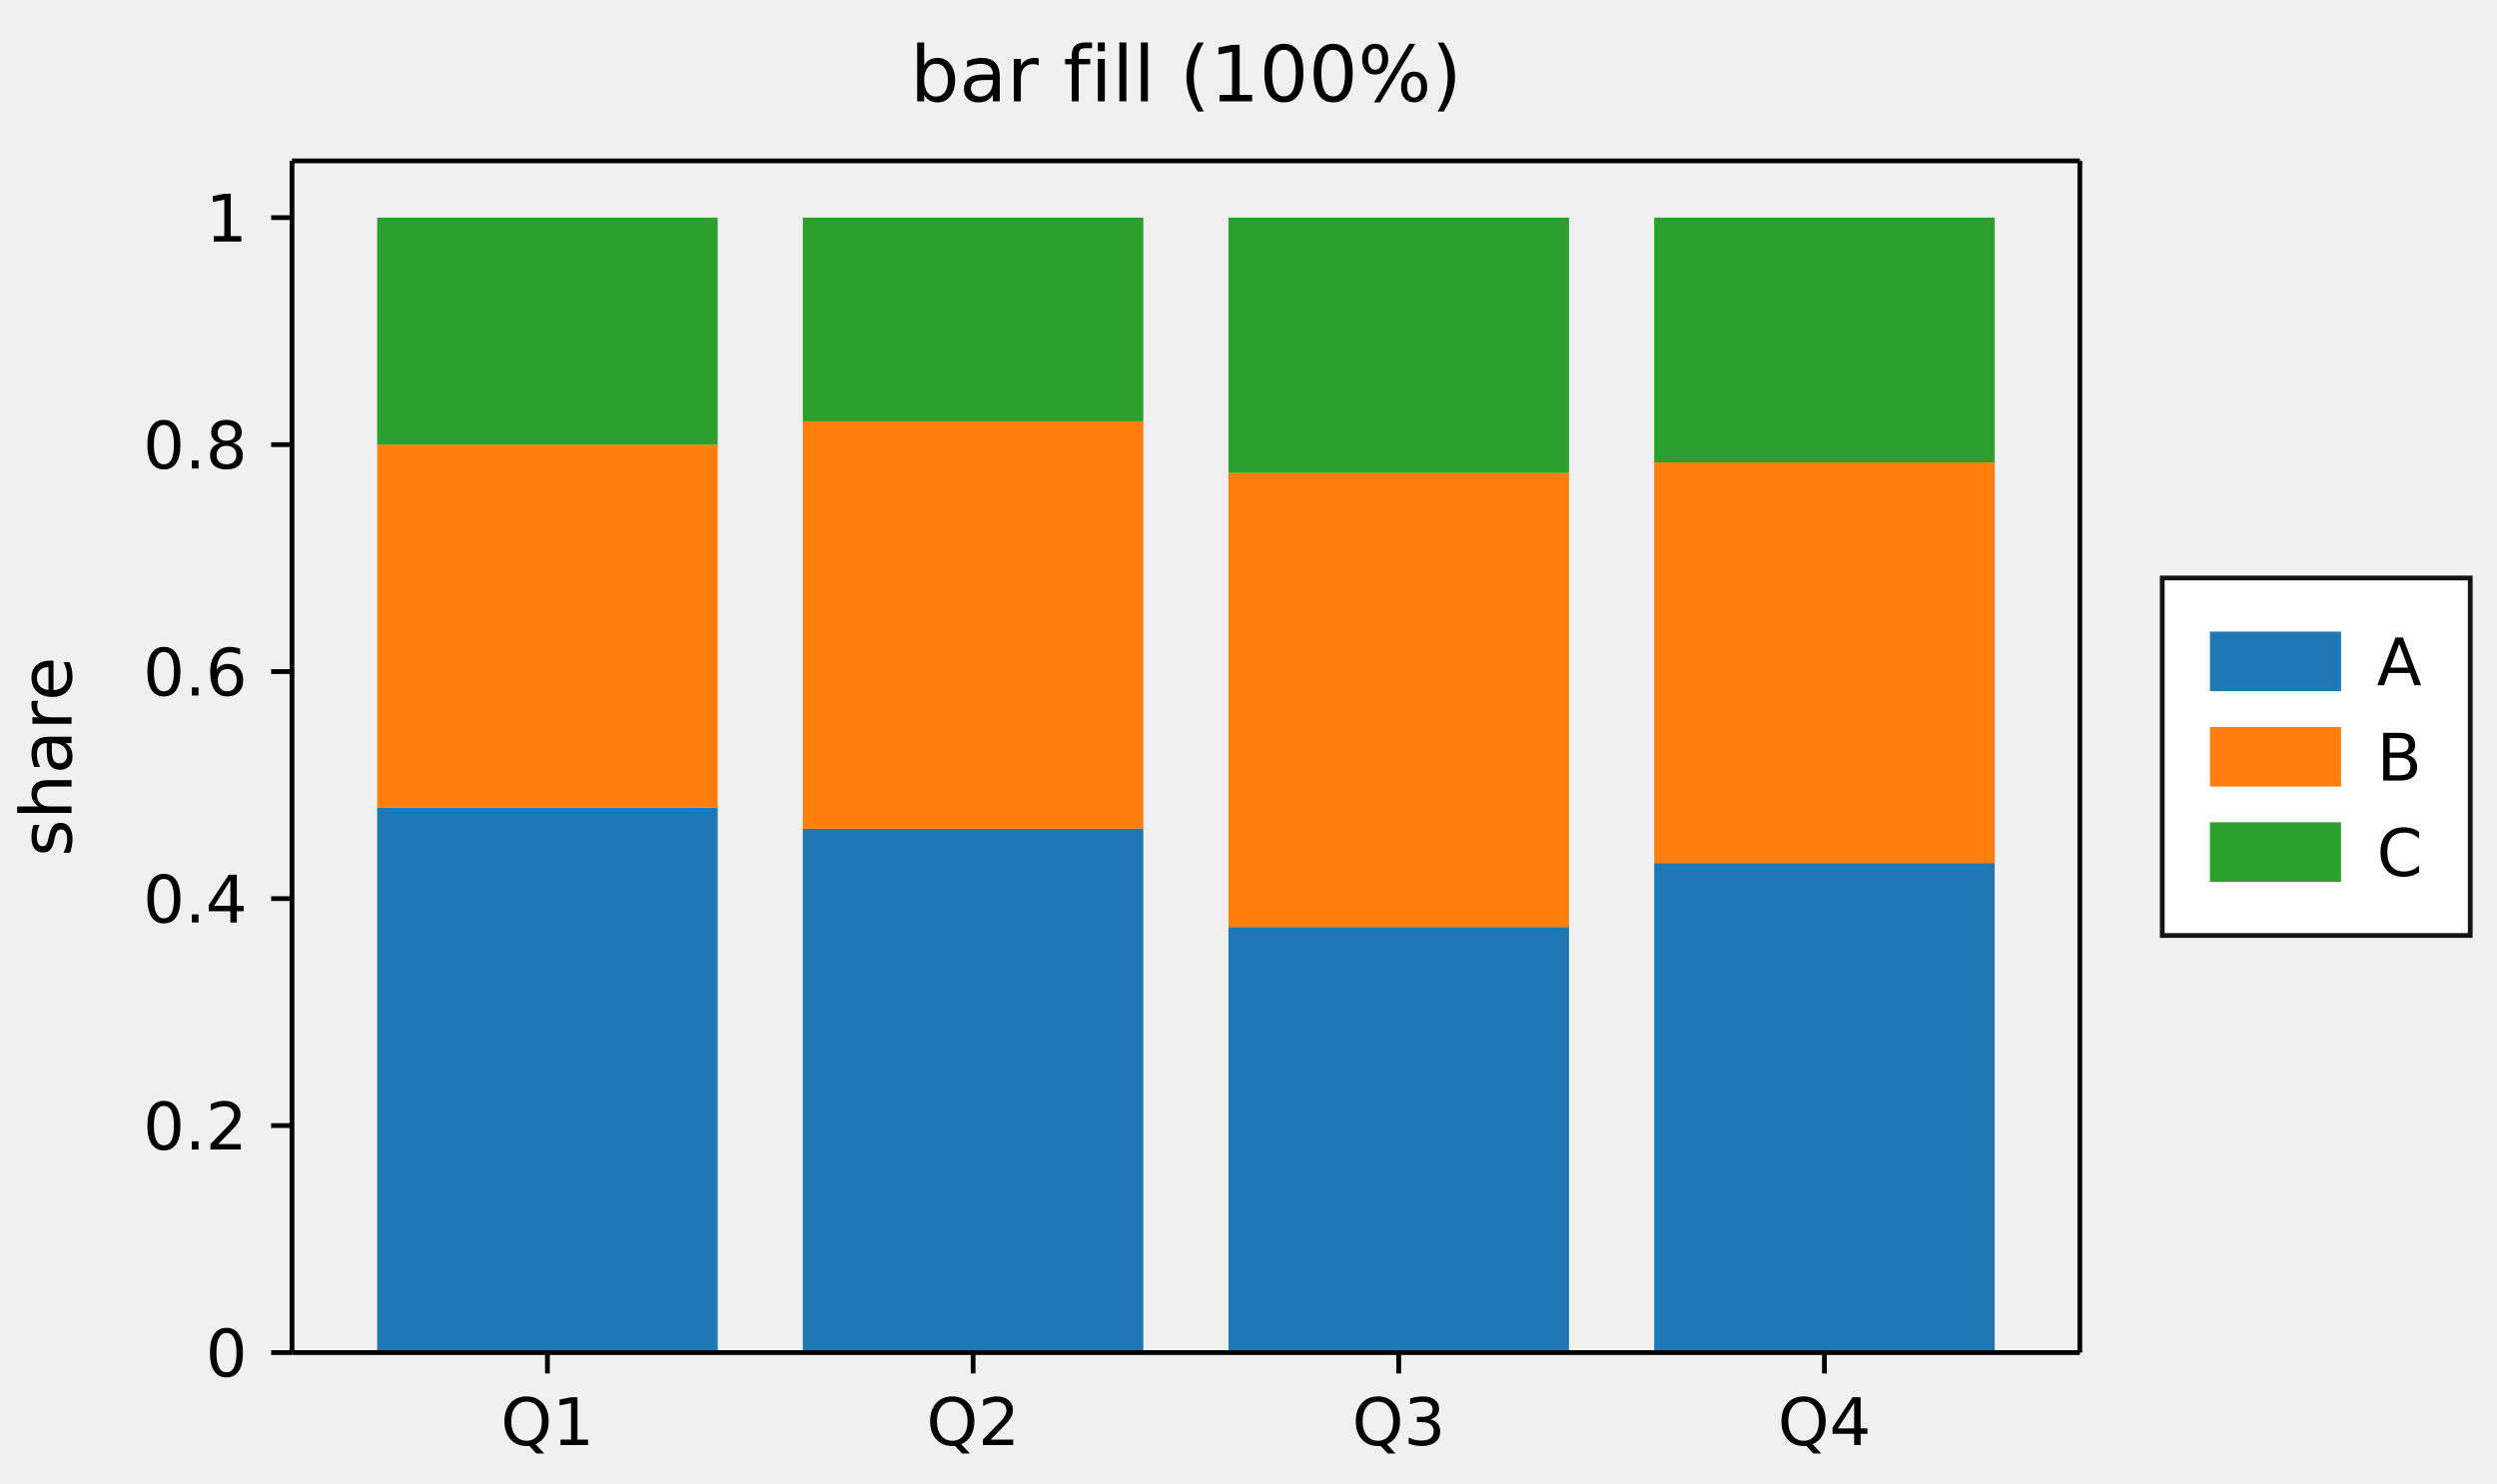
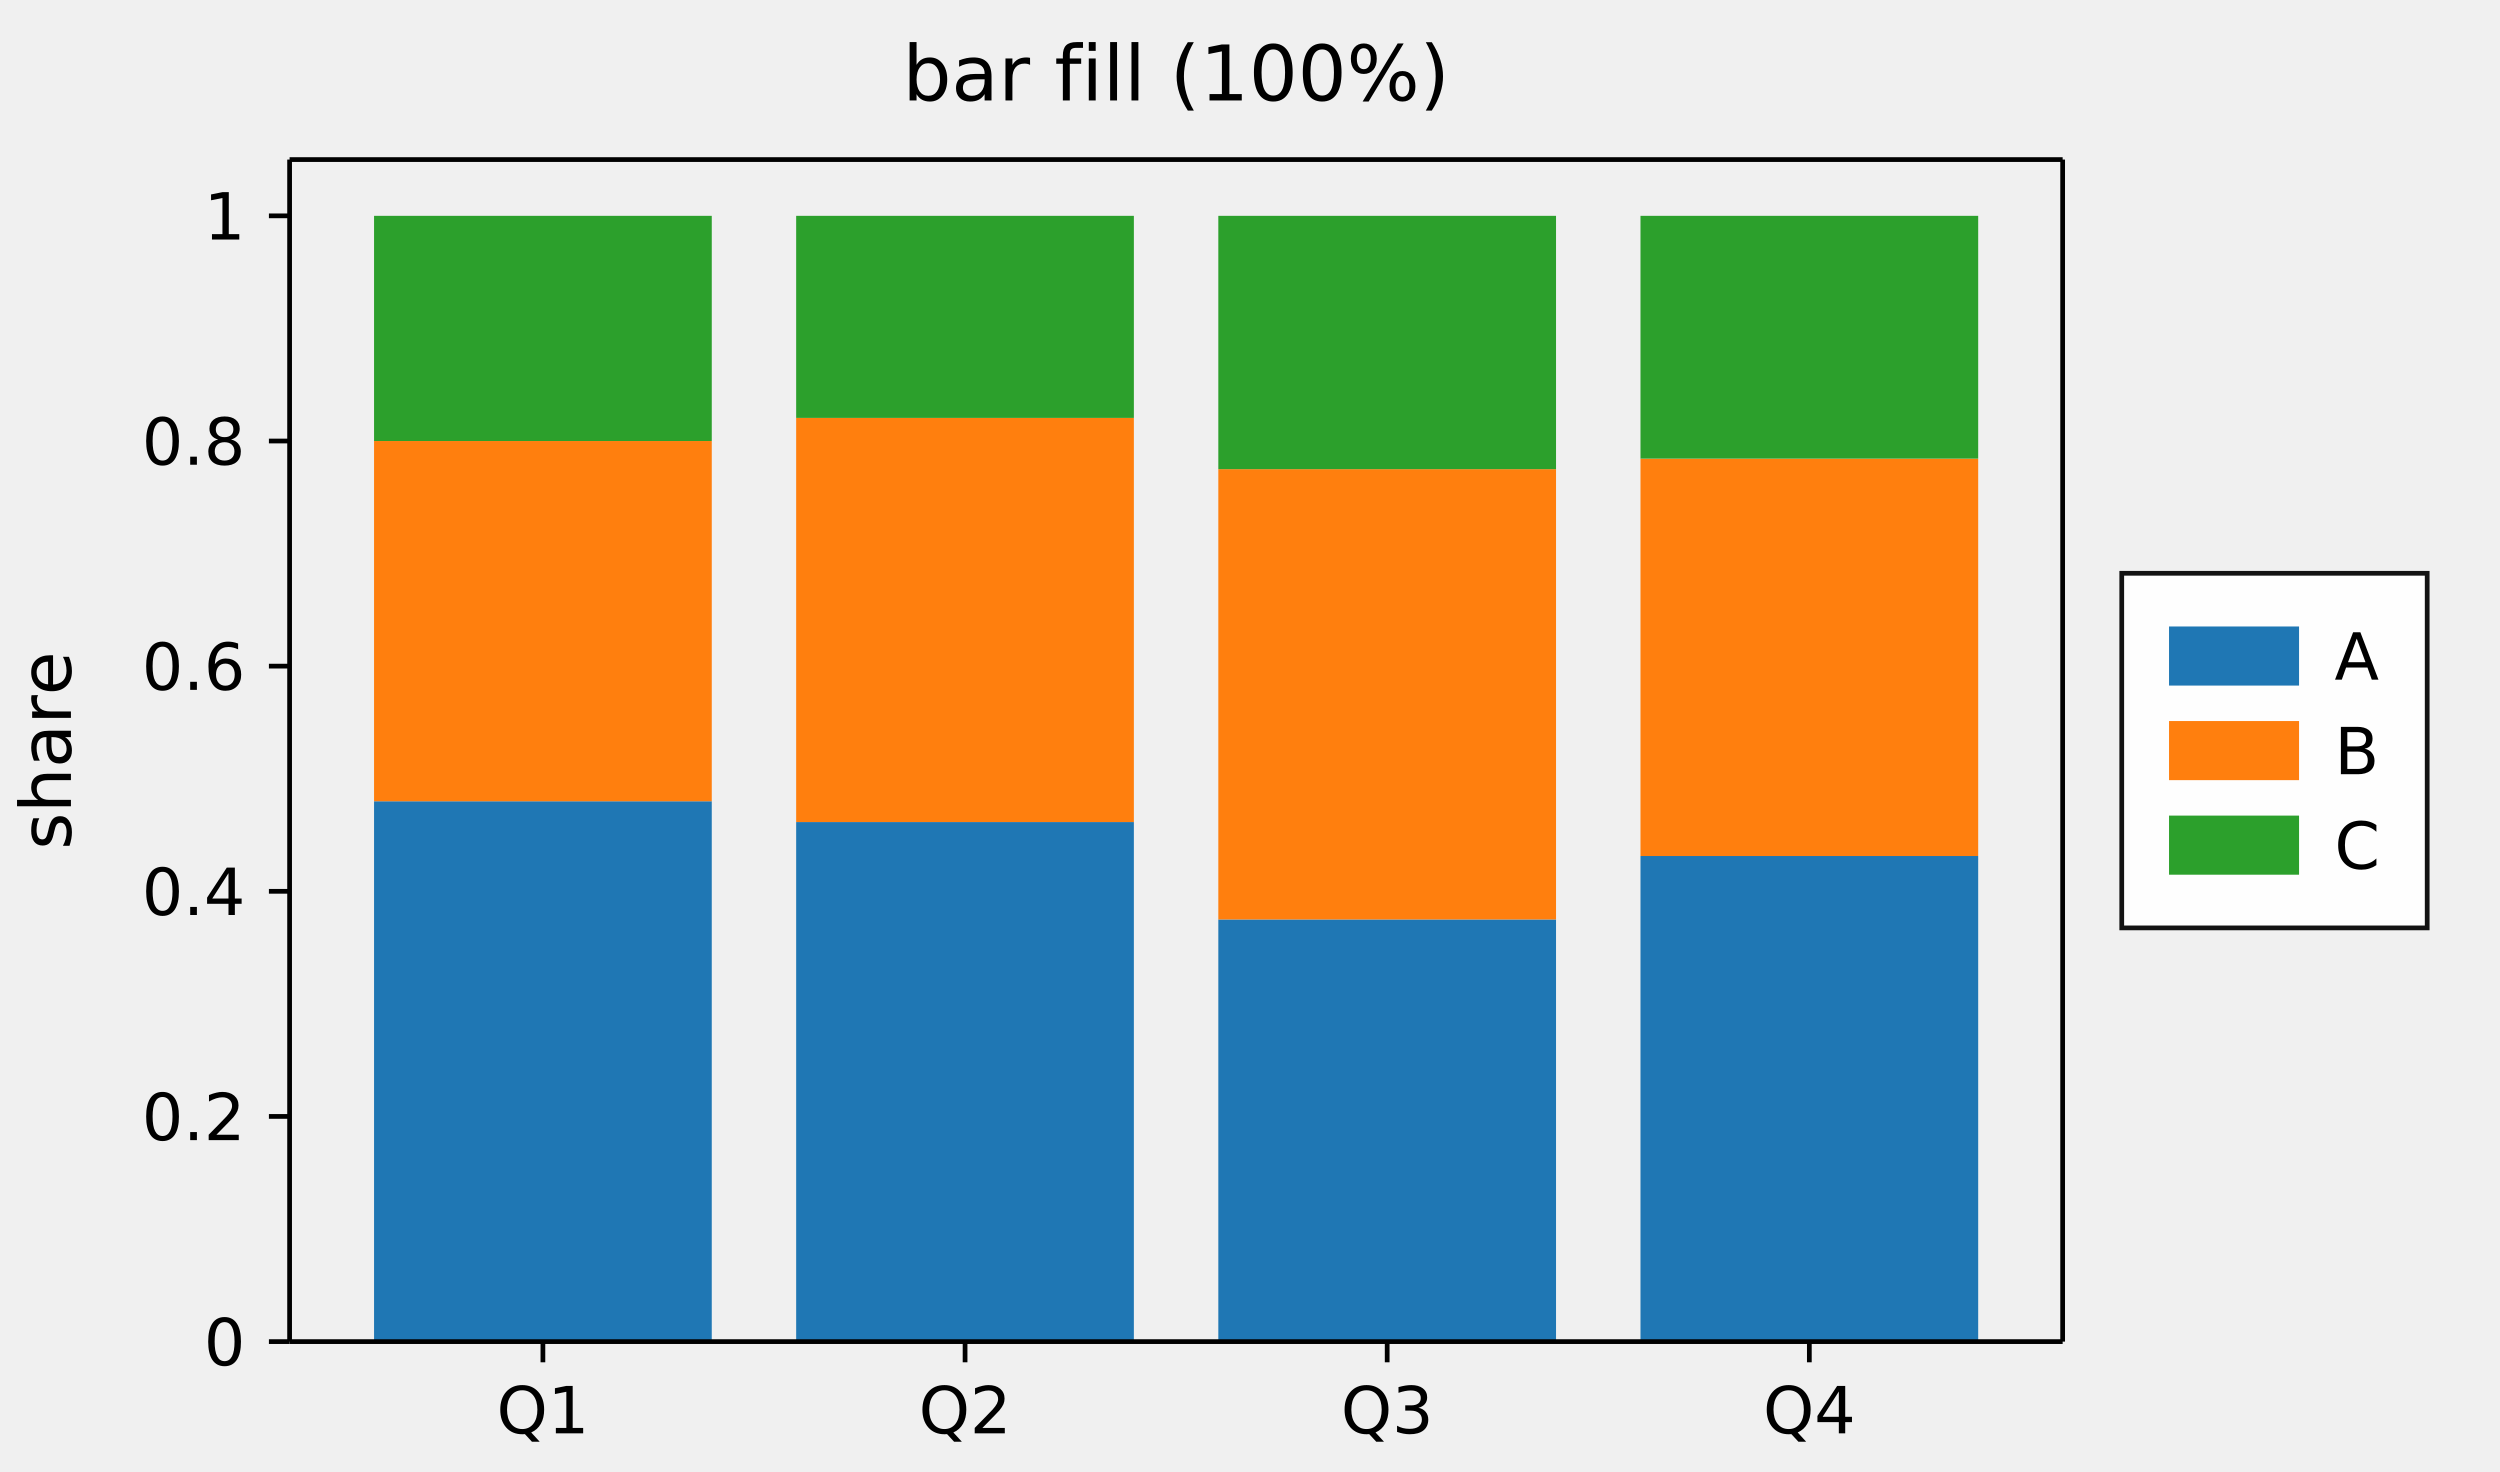
- <svg xmlns="http://www.w3.org/2000/svg" width="419" height="249" viewBox="0 0 419 249" font-family="DejaVu Sans, Bitstream Vera Sans, Verdana, Arial, sans-serif" font-size="11" style="background:#fff" data-plotlet-version="0.4.3" data-plotlet-schema="2" data-plotlet-kind="figure">
-   <g transform="translate(49,27)" data-plotlet-kind="panel" data-plotlet-title="bar fill (100%)" data-plotlet-ylabel="share" data-plotlet-xscale="category" data-plotlet-yscale="linear" data-plotlet-ylim="0,1.05" data-plotlet-panel-bbox="0,0,419,249" data-plotlet-data-area="49,27,300,200">
+ <svg xmlns="http://www.w3.org/2000/svg" width="423" height="249" viewBox="0 0 423 249" font-family="DejaVu Sans, Bitstream Vera Sans, Verdana, Arial, sans-serif" font-size="11" style="background:#fff" data-plotlet-version="0.4.5" data-plotlet-schema="2" data-plotlet-kind="figure">
+   <g transform="translate(49,27)" data-plotlet-kind="panel" data-plotlet-title="bar fill (100%)" data-plotlet-ylabel="share" data-plotlet-xscale="category" data-plotlet-yscale="linear" data-plotlet-ylim="0,1.05" data-plotlet-panel-bbox="0,0,423,249" data-plotlet-data-area="49,27,300,200">
    <svg x="0" y="0" width="300" height="200" overflow="hidden">
      <g class="plotlet-artist" data-plotlet-type="bar" data-plotlet-index="0" data-plotlet-color="#1f77b4" data-plotlet-n="4" data-plotlet-y-min="5" data-plotlet-y-max="22">
        <rect x="14.29" y="108.57" width="57.14" height="91.43" fill="#1f77b4" />
        <rect x="85.71" y="112.09" width="57.14" height="87.91" fill="#1f77b4" />
        <rect x="157.14" y="128.57" width="57.14" height="71.43" fill="#1f77b4" />
        <rect x="228.57" y="117.83" width="57.14" height="82.17" fill="#1f77b4" />
        <rect x="14.29" y="47.62" width="57.14" height="60.95" fill="#ff7f0e" />
        <rect x="85.71" y="43.71" width="57.14" height="68.38" fill="#ff7f0e" />
        <rect x="157.14" y="52.38" width="57.14" height="76.19" fill="#ff7f0e" />
        <rect x="228.57" y="50.61" width="57.14" height="67.23" fill="#ff7f0e" />
        <rect x="14.29" y="9.52" width="57.14" height="38.10" fill="#2ca02c" />
        <rect x="85.71" y="9.52" width="57.14" height="34.19" fill="#2ca02c" />
        <rect x="157.14" y="9.52" width="57.14" height="42.86" fill="#2ca02c" />
        <rect x="228.57" y="9.52" width="57.14" height="41.08" fill="#2ca02c" />
      </g>
    </svg>
    <line x1="0" y1="0" x2="300" y2="0" stroke="#000000" stroke-width="0.8" />
    <line x1="0" y1="200" x2="300" y2="200" stroke="#000000" stroke-width="0.8" />
    <line x1="0" y1="0" x2="0" y2="200" stroke="#000000" stroke-width="0.8" />
    <line x1="300" y1="0" x2="300" y2="200" stroke="#000000" stroke-width="0.8" />
    <line x1="42.86" x2="42.86" y1="200" y2="203.5" stroke="#000000" stroke-width="0.8" />
    <path d="M39.363 208.236Q38.182 208.236 37.486 209.117Q36.79 209.998 36.79 211.518Q36.79 213.032 37.486 213.913Q38.182 214.794 39.363 214.794Q40.545 214.794 41.235 213.913Q41.925 213.032 41.925 211.518Q41.925 209.998 41.235 209.117Q40.545 208.236 39.363 208.236ZM40.883 215.374 42.312 216.937H41.001L39.814 215.653Q39.637 215.664 39.543 215.669Q39.449 215.675 39.363 215.675Q37.671 215.675 36.659 214.544Q35.646 213.414 35.646 211.518Q35.646 209.616 36.659 208.486Q37.671 207.355 39.363 207.355Q41.05 207.355 42.06 208.486Q43.069 209.616 43.069 211.518Q43.069 212.914 42.508 213.908Q41.947 214.901 40.883 215.374ZM45.051 214.606H46.824V208.488L44.895 208.875V207.887L46.813 207.5H47.898V214.606H49.67V215.519H45.051Z" fill="#000" />
    <line x1="114.29" x2="114.29" y1="200" y2="203.5" stroke="#000000" stroke-width="0.8" />
    <path d="M110.792 208.236Q109.61 208.236 108.915 209.117Q108.219 209.998 108.219 211.518Q108.219 213.032 108.915 213.913Q109.61 214.794 110.792 214.794Q111.973 214.794 112.664 213.913Q113.354 213.032 113.354 211.518Q113.354 209.998 112.664 209.117Q111.973 208.236 110.792 208.236ZM112.312 215.374 113.741 216.937H112.43L111.243 215.653Q111.066 215.664 110.972 215.669Q110.878 215.675 110.792 215.675Q109.1 215.675 108.087 214.544Q107.075 213.414 107.075 211.518Q107.075 209.616 108.087 208.486Q109.1 207.355 110.792 207.355Q112.478 207.355 113.488 208.486Q114.498 209.616 114.498 211.518Q114.498 212.914 113.937 213.908Q113.375 214.901 112.312 215.374ZM117.226 214.606H121.013V215.519H115.921V214.606Q116.539 213.967 117.605 212.89Q118.671 211.813 118.945 211.501Q119.466 210.916 119.673 210.51Q119.88 210.105 119.88 209.713Q119.88 209.074 119.431 208.671Q118.983 208.268 118.263 208.268Q117.753 208.268 117.186 208.445Q116.619 208.623 115.975 208.982V207.887Q116.63 207.624 117.2 207.489Q117.769 207.355 118.242 207.355Q119.488 207.355 120.229 207.978Q120.97 208.601 120.97 209.643Q120.97 210.137 120.785 210.58Q120.599 211.023 120.111 211.625Q119.976 211.781 119.257 212.525Q118.537 213.269 117.226 214.606Z" fill="#000" />
    <line x1="185.71" x2="185.71" y1="200" y2="203.5" stroke="#000000" stroke-width="0.8" />
    <path d="M182.22 208.236Q181.039 208.236 180.343 209.117Q179.648 209.998 179.648 211.518Q179.648 213.032 180.343 213.913Q181.039 214.794 182.22 214.794Q183.402 214.794 184.092 213.913Q184.782 213.032 184.782 211.518Q184.782 209.998 184.092 209.117Q183.402 208.236 182.22 208.236ZM183.74 215.374 185.169 216.937H183.859L182.672 215.653Q182.494 215.664 182.4 215.669Q182.306 215.675 182.22 215.675Q180.528 215.675 179.516 214.544Q178.504 213.414 178.504 211.518Q178.504 209.616 179.516 208.486Q180.528 207.355 182.22 207.355Q183.907 207.355 184.917 208.486Q185.926 209.616 185.926 211.518Q185.926 212.914 185.365 213.908Q184.804 214.901 183.74 215.374ZM191.007 211.195Q191.786 211.362 192.224 211.888Q192.662 212.415 192.662 213.188Q192.662 214.375 191.845 215.025Q191.029 215.675 189.525 215.675Q189.02 215.675 188.486 215.575Q187.951 215.476 187.382 215.277V214.23Q187.833 214.493 188.37 214.627Q188.907 214.762 189.493 214.762Q190.513 214.762 191.048 214.359Q191.582 213.956 191.582 213.188Q191.582 212.479 191.085 212.079Q190.589 211.679 189.702 211.679H188.768V210.787H189.745Q190.546 210.787 190.97 210.468Q191.394 210.148 191.394 209.546Q191.394 208.929 190.956 208.598Q190.519 208.268 189.702 208.268Q189.257 208.268 188.746 208.365Q188.236 208.461 187.624 208.666V207.699Q188.241 207.527 188.781 207.441Q189.321 207.355 189.799 207.355Q191.034 207.355 191.754 207.916Q192.474 208.478 192.474 209.434Q192.474 210.1 192.092 210.559Q191.711 211.018 191.007 211.195Z" fill="#000" />
    <line x1="257.14" x2="257.14" y1="200" y2="203.5" stroke="#000000" stroke-width="0.8" />
    <path d="M253.649 208.236Q252.467 208.236 251.772 209.117Q251.076 209.998 251.076 211.518Q251.076 213.032 251.772 213.913Q252.467 214.794 253.649 214.794Q254.831 214.794 255.521 213.913Q256.211 213.032 256.211 211.518Q256.211 209.998 255.521 209.117Q254.831 208.236 253.649 208.236ZM255.169 215.374 256.598 216.937H255.287L254.1 215.653Q253.923 215.664 253.829 215.669Q253.735 215.675 253.649 215.675Q251.957 215.675 250.945 214.544Q249.932 213.414 249.932 211.518Q249.932 209.616 250.945 208.486Q251.957 207.355 253.649 207.355Q255.335 207.355 256.345 208.486Q257.355 209.616 257.355 211.518Q257.355 212.914 256.794 213.908Q256.232 214.901 255.169 215.374ZM262.13 208.445 259.391 212.726H262.13ZM261.845 207.5H263.21V212.726H264.354V213.628H263.21V215.519H262.13V213.628H258.51V212.581Z" fill="#000" />
    <line x1="0" x2="-3.5" y1="200.00" y2="200.00" stroke="#000000" stroke-width="0.8" />
    <path d="M-11.002 196.705Q-11.84 196.705 -12.261 197.529Q-12.683 198.354 -12.683 200.008Q-12.683 201.657 -12.261 202.481Q-11.84 203.306 -11.002 203.306Q-10.159 203.306 -9.737 202.481Q-9.315 201.657 -9.315 200.008Q-9.315 198.354 -9.737 197.529Q-10.159 196.705 -11.002 196.705ZM-11.002 195.845Q-9.654 195.845 -8.942 196.912Q-8.23 197.978 -8.23 200.008Q-8.23 202.033 -8.942 203.099Q-9.654 204.165 -11.002 204.165Q-12.35 204.165 -13.062 203.099Q-13.773 202.033 -13.773 200.008Q-13.773 197.978 -13.062 196.912Q-12.35 195.845 -11.002 195.845Z" fill="#000" />
    <line x1="0" x2="-3.5" y1="161.90" y2="161.90" stroke="#000000" stroke-width="0.8" />
    <path d="M-21.497 158.61Q-22.335 158.61 -22.757 159.434Q-23.178 160.259 -23.178 161.913Q-23.178 163.562 -22.757 164.386Q-22.335 165.211 -21.497 165.211Q-20.654 165.211 -20.232 164.386Q-19.811 163.562 -19.811 161.913Q-19.811 160.259 -20.232 159.434Q-20.654 158.61 -21.497 158.61ZM-21.497 157.75Q-20.149 157.75 -19.437 158.816Q-18.726 159.883 -18.726 161.913Q-18.726 163.938 -19.437 165.004Q-20.149 166.07 -21.497 166.07Q-22.845 166.07 -23.557 165.004Q-24.269 163.938 -24.269 161.913Q-24.269 159.883 -23.557 158.816Q-22.845 157.75 -21.497 157.75ZM-16.819 164.55H-15.686V165.914H-16.819ZM-12.388 165.001H-8.601V165.914H-13.693V165.001Q-13.075 164.362 -12.009 163.285Q-10.943 162.208 -10.669 161.897Q-10.148 161.311 -9.941 160.906Q-9.734 160.5 -9.734 160.108Q-9.734 159.469 -10.183 159.066Q-10.631 158.663 -11.351 158.663Q-11.861 158.663 -12.428 158.841Q-12.995 159.018 -13.639 159.378V158.282Q-12.984 158.019 -12.415 157.884Q-11.845 157.75 -11.373 157.75Q-10.126 157.75 -9.385 158.373Q-8.644 158.996 -8.644 160.038Q-8.644 160.532 -8.829 160.976Q-9.015 161.419 -9.503 162.02Q-9.638 162.176 -10.357 162.92Q-11.077 163.664 -12.388 165.001Z" fill="#000" />
    <line x1="0" x2="-3.5" y1="123.81" y2="123.81" stroke="#000000" stroke-width="0.8" />
    <path d="M-21.497 120.514Q-22.335 120.514 -22.757 121.339Q-23.178 122.163 -23.178 123.818Q-23.178 125.467 -22.757 126.291Q-22.335 127.115 -21.497 127.115Q-20.654 127.115 -20.232 126.291Q-19.811 125.467 -19.811 123.818Q-19.811 122.163 -20.232 121.339Q-20.654 120.514 -21.497 120.514ZM-21.497 119.655Q-20.149 119.655 -19.437 120.721Q-18.726 121.787 -18.726 123.818Q-18.726 125.842 -19.437 126.909Q-20.149 127.975 -21.497 127.975Q-22.845 127.975 -23.557 126.909Q-24.269 125.842 -24.269 123.818Q-24.269 121.787 -23.557 120.721Q-22.845 119.655 -21.497 119.655ZM-16.819 126.455H-15.686V127.819H-16.819ZM-10.341 120.745 -13.081 125.026H-10.341ZM-10.626 119.8H-9.262V125.026H-8.118V125.928H-9.262V127.819H-10.341V125.928H-13.961V124.881Z" fill="#000" />
    <line x1="0" x2="-3.5" y1="85.71" y2="85.71" stroke="#000000" stroke-width="0.8" />
    <path d="M-21.497 82.419Q-22.335 82.419 -22.757 83.244Q-23.178 84.068 -23.178 85.722Q-23.178 87.371 -22.757 88.196Q-22.335 89.02 -21.497 89.02Q-20.654 89.02 -20.232 88.196Q-19.811 87.371 -19.811 85.722Q-19.811 84.068 -20.232 83.244Q-20.654 82.419 -21.497 82.419ZM-21.497 81.56Q-20.149 81.56 -19.437 82.626Q-18.726 83.692 -18.726 85.722Q-18.726 87.747 -19.437 88.813Q-20.149 89.88 -21.497 89.88Q-22.845 89.88 -23.557 88.813Q-24.269 87.747 -24.269 85.722Q-24.269 83.692 -23.557 82.626Q-22.845 81.56 -21.497 81.56ZM-16.819 88.36H-15.686V89.724H-16.819ZM-10.868 85.282Q-11.598 85.282 -12.025 85.781Q-12.452 86.281 -12.452 87.151Q-12.452 88.016 -12.025 88.518Q-11.598 89.02 -10.868 89.02Q-10.137 89.02 -9.71 88.518Q-9.283 88.016 -9.283 87.151Q-9.283 86.281 -9.71 85.781Q-10.137 85.282 -10.868 85.282ZM-8.714 81.882V82.87Q-9.122 82.677 -9.538 82.575Q-9.955 82.473 -10.363 82.473Q-11.437 82.473 -12.004 83.198Q-12.57 83.923 -12.651 85.389Q-12.334 84.922 -11.856 84.672Q-11.378 84.423 -10.803 84.423Q-9.595 84.423 -8.894 85.156Q-8.193 85.889 -8.193 87.151Q-8.193 88.386 -8.923 89.133Q-9.654 89.88 -10.868 89.88Q-12.259 89.88 -12.995 88.813Q-13.73 87.747 -13.73 85.722Q-13.73 83.821 -12.828 82.69Q-11.926 81.56 -10.406 81.56Q-9.998 81.56 -9.581 81.64Q-9.165 81.721 -8.714 81.882Z" fill="#000" />
    <line x1="0" x2="-3.5" y1="47.62" y2="47.62" stroke="#000000" stroke-width="0.8" />
    <path d="M-21.497 44.324Q-22.335 44.324 -22.757 45.148Q-23.178 45.973 -23.178 47.627Q-23.178 49.276 -22.757 50.1Q-22.335 50.925 -21.497 50.925Q-20.654 50.925 -20.232 50.1Q-19.811 49.276 -19.811 47.627Q-19.811 45.973 -20.232 45.148Q-20.654 44.324 -21.497 44.324ZM-21.497 43.465Q-20.149 43.465 -19.437 44.531Q-18.726 45.597 -18.726 47.627Q-18.726 49.652 -19.437 50.718Q-20.149 51.784 -21.497 51.784Q-22.845 51.784 -23.557 50.718Q-24.269 49.652 -24.269 47.627Q-24.269 45.597 -23.557 44.531Q-22.845 43.465 -21.497 43.465ZM-16.819 50.264H-15.686V51.629H-16.819ZM-11.002 47.82Q-11.775 47.82 -12.219 48.234Q-12.662 48.648 -12.662 49.373Q-12.662 50.098 -12.219 50.511Q-11.775 50.925 -11.002 50.925Q-10.229 50.925 -9.783 50.509Q-9.337 50.092 -9.337 49.373Q-9.337 48.648 -9.78 48.234Q-10.223 47.82 -11.002 47.82ZM-12.087 47.359Q-12.785 47.187 -13.175 46.709Q-13.564 46.231 -13.564 45.543Q-13.564 44.582 -12.879 44.023Q-12.194 43.465 -11.002 43.465Q-9.804 43.465 -9.122 44.023Q-8.44 44.582 -8.44 45.543Q-8.44 46.231 -8.829 46.709Q-9.219 47.187 -9.912 47.359Q-9.127 47.541 -8.69 48.073Q-8.252 48.605 -8.252 49.373Q-8.252 50.538 -8.964 51.161Q-9.675 51.784 -11.002 51.784Q-12.329 51.784 -13.04 51.161Q-13.752 50.538 -13.752 49.373Q-13.752 48.605 -13.312 48.073Q-12.871 47.541 -12.087 47.359ZM-12.484 45.645Q-12.484 46.268 -12.095 46.617Q-11.706 46.966 -11.002 46.966Q-10.304 46.966 -9.909 46.617Q-9.514 46.268 -9.514 45.645Q-9.514 45.022 -9.909 44.673Q-10.304 44.324 -11.002 44.324Q-11.706 44.324 -12.095 44.673Q-12.484 45.022 -12.484 45.645Z" fill="#000" />
    <line x1="0" x2="-3.5" y1="9.52" y2="9.52" stroke="#000000" stroke-width="0.8" />
    <path d="M-13.134 12.62H-11.362V6.503L-13.29 6.889V5.901L-11.373 5.514H-10.288V12.62H-8.515V13.533H-13.134Z" fill="#000" />
    <g transform="translate(-37.0,100.0) rotate(-90)">
      <path d="M-11.449 -6.369V-5.35Q-11.906 -5.584 -12.398 -5.701Q-12.891 -5.818 -13.418 -5.818Q-14.221 -5.818 -14.622 -5.572Q-15.023 -5.326 -15.023 -4.834Q-15.023 -4.459 -14.736 -4.245Q-14.449 -4.031 -13.582 -3.838L-13.213 -3.756Q-12.064 -3.51 -11.581 -3.062Q-11.098 -2.613 -11.098 -1.811Q-11.098 -0.896 -11.821 -0.363Q-12.545 0.17 -13.811 0.17Q-14.338 0.17 -14.909 0.067Q-15.48 -0.035 -16.113 -0.24V-1.354Q-15.516 -1.043 -14.936 -0.888Q-14.355 -0.732 -13.787 -0.732Q-13.025 -0.732 -12.615 -0.993Q-12.205 -1.254 -12.205 -1.729Q-12.205 -2.168 -12.501 -2.402Q-12.797 -2.637 -13.799 -2.854L-14.174 -2.941Q-15.176 -3.152 -15.621 -3.589Q-16.066 -4.025 -16.066 -4.787Q-16.066 -5.713 -15.41 -6.217Q-14.754 -6.721 -13.547 -6.721Q-12.949 -6.721 -12.422 -6.633Q-11.895 -6.545 -11.449 -6.369ZM-3.926 -3.961V0.0H-5.004V-3.926Q-5.004 -4.857 -5.367 -5.32Q-5.73 -5.783 -6.457 -5.783Q-7.33 -5.783 -7.834 -5.227Q-8.338 -4.67 -8.338 -3.709V0.0H-9.422V-9.117H-8.338V-5.543Q-7.951 -6.135 -7.427 -6.428Q-6.902 -6.721 -6.217 -6.721Q-5.086 -6.721 -4.506 -6.021Q-3.926 -5.32 -3.926 -3.961ZM1.207 -3.299Q-0.1 -3.299 -0.604 -3.0Q-1.107 -2.701 -1.107 -1.98Q-1.107 -1.406 -0.729 -1.069Q-0.352 -0.732 0.299 -0.732Q1.195 -0.732 1.737 -1.368Q2.279 -2.004 2.279 -3.059V-3.299ZM3.357 -3.744V0.0H2.279V-0.996Q1.91 -0.398 1.359 -0.114Q0.809 0.17 0.012 0.17Q-0.996 0.17 -1.591 -0.396Q-2.186 -0.961 -2.186 -1.91Q-2.186 -3.018 -1.444 -3.58Q-0.703 -4.143 0.768 -4.143H2.279V-4.248Q2.279 -4.992 1.79 -5.399Q1.301 -5.807 0.416 -5.807Q-0.146 -5.807 -0.68 -5.672Q-1.213 -5.537 -1.705 -5.268V-6.264Q-1.113 -6.492 -0.557 -6.606Q0.0 -6.721 0.527 -6.721Q1.951 -6.721 2.654 -5.982Q3.357 -5.244 3.357 -3.744ZM9.381 -5.555Q9.199 -5.66 8.985 -5.71Q8.771 -5.76 8.514 -5.76Q7.6 -5.76 7.11 -5.165Q6.621 -4.57 6.621 -3.457V0.0H5.537V-6.562H6.621V-5.543Q6.961 -6.141 7.506 -6.431Q8.051 -6.721 8.83 -6.721Q8.941 -6.721 9.076 -6.706Q9.211 -6.691 9.375 -6.662ZM16.125 -3.551V-3.023H11.168Q11.238 -1.91 11.839 -1.327Q12.439 -0.744 13.512 -0.744Q14.133 -0.744 14.716 -0.896Q15.299 -1.049 15.873 -1.354V-0.334Q15.293 -0.088 14.684 0.041Q14.074 0.17 13.447 0.17Q11.877 0.17 10.96 -0.744Q10.043 -1.658 10.043 -3.217Q10.043 -4.828 10.913 -5.774Q11.783 -6.721 13.26 -6.721Q14.584 -6.721 15.354 -5.868Q16.125 -5.016 16.125 -3.551ZM15.047 -3.867Q15.035 -4.752 14.552 -5.279Q14.068 -5.807 13.271 -5.807Q12.369 -5.807 11.827 -5.297Q11.285 -4.787 11.203 -3.861Z" fill="#000" />
    </g>
    <path d="M110.054 -13.548Q110.054 -14.837 109.524 -15.57Q108.994 -16.303 108.067 -16.303Q107.141 -16.303 106.611 -15.57Q106.081 -14.837 106.081 -13.548Q106.081 -12.26 106.611 -11.527Q107.141 -10.793 108.067 -10.793Q108.994 -10.793 109.524 -11.527Q110.054 -12.26 110.054 -13.548ZM106.081 -16.03Q106.449 -16.665 107.01 -16.973Q107.572 -17.281 108.353 -17.281Q109.648 -17.281 110.457 -16.252Q111.267 -15.224 111.267 -13.548Q111.267 -11.873 110.457 -10.844Q109.648 -9.816 108.353 -9.816Q107.572 -9.816 107.01 -10.124Q106.449 -10.432 106.081 -11.066V-10.0H104.906V-19.877H106.081ZM116.434 -13.574Q115.018 -13.574 114.472 -13.25Q113.926 -12.926 113.926 -12.146Q113.926 -11.523 114.336 -11.158Q114.745 -10.793 115.45 -10.793Q116.421 -10.793 117.008 -11.482Q117.595 -12.171 117.595 -13.313V-13.574ZM118.763 -14.056V-10.0H117.595V-11.079Q117.195 -10.432 116.599 -10.124Q116.002 -9.816 115.139 -9.816Q114.047 -9.816 113.403 -10.428Q112.758 -11.041 112.758 -12.069Q112.758 -13.269 113.561 -13.878Q114.364 -14.488 115.958 -14.488H117.595V-14.602Q117.595 -15.408 117.065 -15.849Q116.535 -16.291 115.577 -16.291Q114.967 -16.291 114.39 -16.145Q113.812 -15.999 113.279 -15.707V-16.786Q113.92 -17.033 114.523 -17.157Q115.126 -17.281 115.697 -17.281Q117.24 -17.281 118.001 -16.481Q118.763 -15.681 118.763 -14.056ZM125.289 -16.018Q125.092 -16.132 124.86 -16.186Q124.628 -16.24 124.349 -16.24Q123.359 -16.24 122.829 -15.595Q122.299 -14.951 122.299 -13.745V-10.0H121.125V-17.109H122.299V-16.005Q122.667 -16.652 123.257 -16.967Q123.848 -17.281 124.692 -17.281Q124.812 -17.281 124.958 -17.265Q125.104 -17.249 125.282 -17.217ZM134.245 -19.877V-18.906H133.128Q132.5 -18.906 132.255 -18.652Q132.011 -18.398 132.011 -17.738V-17.109H133.934V-16.202H132.011V-10.0H130.836V-16.202H129.719V-17.109H130.836V-17.604Q130.836 -18.792 131.389 -19.334Q131.941 -19.877 133.141 -19.877ZM135.223 -17.109H136.391V-10.0H135.223ZM135.223 -19.877H136.391V-18.398H135.223ZM138.834 -19.877H140.002V-10.0H138.834ZM142.446 -19.877H143.614V-10.0H142.446ZM152.996 -19.864Q152.146 -18.404 151.733 -16.976Q151.32 -15.548 151.32 -14.082Q151.32 -12.615 151.736 -11.177Q152.152 -9.74 152.996 -8.286H151.98Q151.028 -9.778 150.555 -11.219Q150.083 -12.66 150.083 -14.082Q150.083 -15.497 150.552 -16.932Q151.022 -18.366 151.98 -19.864ZM155.649 -11.079H157.744V-18.309L155.465 -17.852V-19.02L157.731 -19.477H159.014V-11.079H161.108V-10.0H155.649ZM166.44 -18.633Q165.45 -18.633 164.952 -17.658Q164.454 -16.684 164.454 -14.729Q164.454 -12.78 164.952 -11.806Q165.45 -10.832 166.44 -10.832Q167.437 -10.832 167.935 -11.806Q168.434 -12.78 168.434 -14.729Q168.434 -16.684 167.935 -17.658Q167.437 -18.633 166.44 -18.633ZM166.44 -19.648Q168.034 -19.648 168.875 -18.388Q169.716 -17.128 169.716 -14.729Q169.716 -12.336 168.875 -11.076Q168.034 -9.816 166.44 -9.816Q164.847 -9.816 164.006 -11.076Q163.165 -12.336 163.165 -14.729Q163.165 -17.128 164.006 -18.388Q164.847 -19.648 166.44 -19.648ZM174.711 -18.633Q173.721 -18.633 173.223 -17.658Q172.725 -16.684 172.725 -14.729Q172.725 -12.78 173.223 -11.806Q173.721 -10.832 174.711 -10.832Q175.708 -10.832 176.206 -11.806Q176.705 -12.78 176.705 -14.729Q176.705 -16.684 176.206 -17.658Q175.708 -18.633 174.711 -18.633ZM174.711 -19.648Q176.305 -19.648 177.146 -18.388Q177.987 -17.128 177.987 -14.729Q177.987 -12.336 177.146 -11.076Q176.305 -9.816 174.711 -9.816Q173.118 -9.816 172.277 -11.076Q171.436 -12.336 171.436 -14.729Q171.436 -17.128 172.277 -18.388Q173.118 -19.648 174.711 -19.648ZM188.302 -14.17Q187.75 -14.17 187.435 -13.701Q187.121 -13.231 187.121 -12.393Q187.121 -11.568 187.435 -11.095Q187.75 -10.622 188.302 -10.622Q188.841 -10.622 189.156 -11.095Q189.47 -11.568 189.47 -12.393Q189.47 -13.225 189.156 -13.698Q188.841 -14.17 188.302 -14.17ZM188.302 -14.977Q189.305 -14.977 189.895 -14.278Q190.485 -13.58 190.485 -12.393Q190.485 -11.206 189.892 -10.511Q189.298 -9.816 188.302 -9.816Q187.286 -9.816 186.696 -10.511Q186.105 -11.206 186.105 -12.393Q186.105 -13.586 186.699 -14.281Q187.292 -14.977 188.302 -14.977ZM181.751 -18.842Q181.205 -18.842 180.891 -18.369Q180.577 -17.896 180.577 -17.071Q180.577 -16.233 180.888 -15.764Q181.199 -15.294 181.751 -15.294Q182.303 -15.294 182.617 -15.764Q182.932 -16.233 182.932 -17.071Q182.932 -17.89 182.614 -18.366Q182.297 -18.842 181.751 -18.842ZM187.483 -19.648H188.499L182.57 -9.816H181.554ZM181.751 -19.648Q182.754 -19.648 183.351 -18.953Q183.947 -18.258 183.947 -17.071Q183.947 -15.872 183.354 -15.18Q182.76 -14.488 181.751 -14.488Q180.742 -14.488 180.155 -15.183Q179.567 -15.878 179.567 -17.071Q179.567 -18.252 180.158 -18.95Q180.748 -19.648 181.751 -19.648ZM192.244 -19.864H193.259Q194.211 -18.366 194.684 -16.932Q195.157 -15.497 195.157 -14.082Q195.157 -12.66 194.684 -11.219Q194.211 -9.778 193.259 -8.286H192.244Q193.088 -9.74 193.504 -11.177Q193.919 -12.615 193.919 -14.082Q193.919 -15.548 193.504 -16.976Q193.088 -18.404 192.244 -19.864Z" fill="#000" />
-     <g transform="translate(313.83,70.00)">
+     <g transform="translate(310.00,70.00)">
      <rect x="0" y="0" width="51.68" height="60" fill="#ffffff" stroke="#000000" stroke-width="0.8" opacity="0.92" />
      <rect x="8.00" y="9.00" width="22.00" height="10.00" fill="#1f77b4" />
      <path d="M39.76 11.05 38.288 15.041H41.237ZM39.147 9.981H40.377L43.434 18.0H42.306L41.575 15.943H37.96L37.23 18.0H36.086Z" fill="#000" />
      <rect x="8.00" y="25.00" width="22.00" height="10.00" fill="#ff7f0e" />
      <path d="M38.165 30.17V33.108H39.905Q40.78 33.108 41.202 32.746Q41.624 32.383 41.624 31.637Q41.624 30.885 41.202 30.528Q40.78 30.17 39.905 30.17ZM38.165 26.873V29.29H39.771Q40.565 29.29 40.955 28.991Q41.344 28.693 41.344 28.081Q41.344 27.474 40.955 27.173Q40.565 26.873 39.771 26.873ZM37.08 25.981H39.851Q41.092 25.981 41.763 26.497Q42.435 27.012 42.435 27.963Q42.435 28.699 42.091 29.134Q41.747 29.569 41.081 29.676Q41.881 29.848 42.324 30.393Q42.768 30.938 42.768 31.755Q42.768 32.829 42.037 33.415Q41.307 34.0 39.958 34.0H37.08Z" fill="#000" />
      <rect x="8.00" y="41.00" width="22.00" height="10.00" fill="#2ca02c" />
      <path d="M43.084 42.599V43.743Q42.537 43.232 41.916 42.98Q41.296 42.728 40.598 42.728Q39.223 42.728 38.492 43.568Q37.762 44.409 37.762 45.999Q37.762 47.583 38.492 48.424Q39.223 49.264 40.598 49.264Q41.296 49.264 41.916 49.012Q42.537 48.759 43.084 48.249V49.382Q42.515 49.769 41.879 49.962Q41.242 50.156 40.533 50.156Q38.712 50.156 37.665 49.041Q36.618 47.927 36.618 45.999Q36.618 44.065 37.665 42.95Q38.712 41.836 40.533 41.836Q41.253 41.836 41.889 42.027Q42.526 42.217 43.084 42.599Z" fill="#000" />
    </g>
  </g>
</svg>
